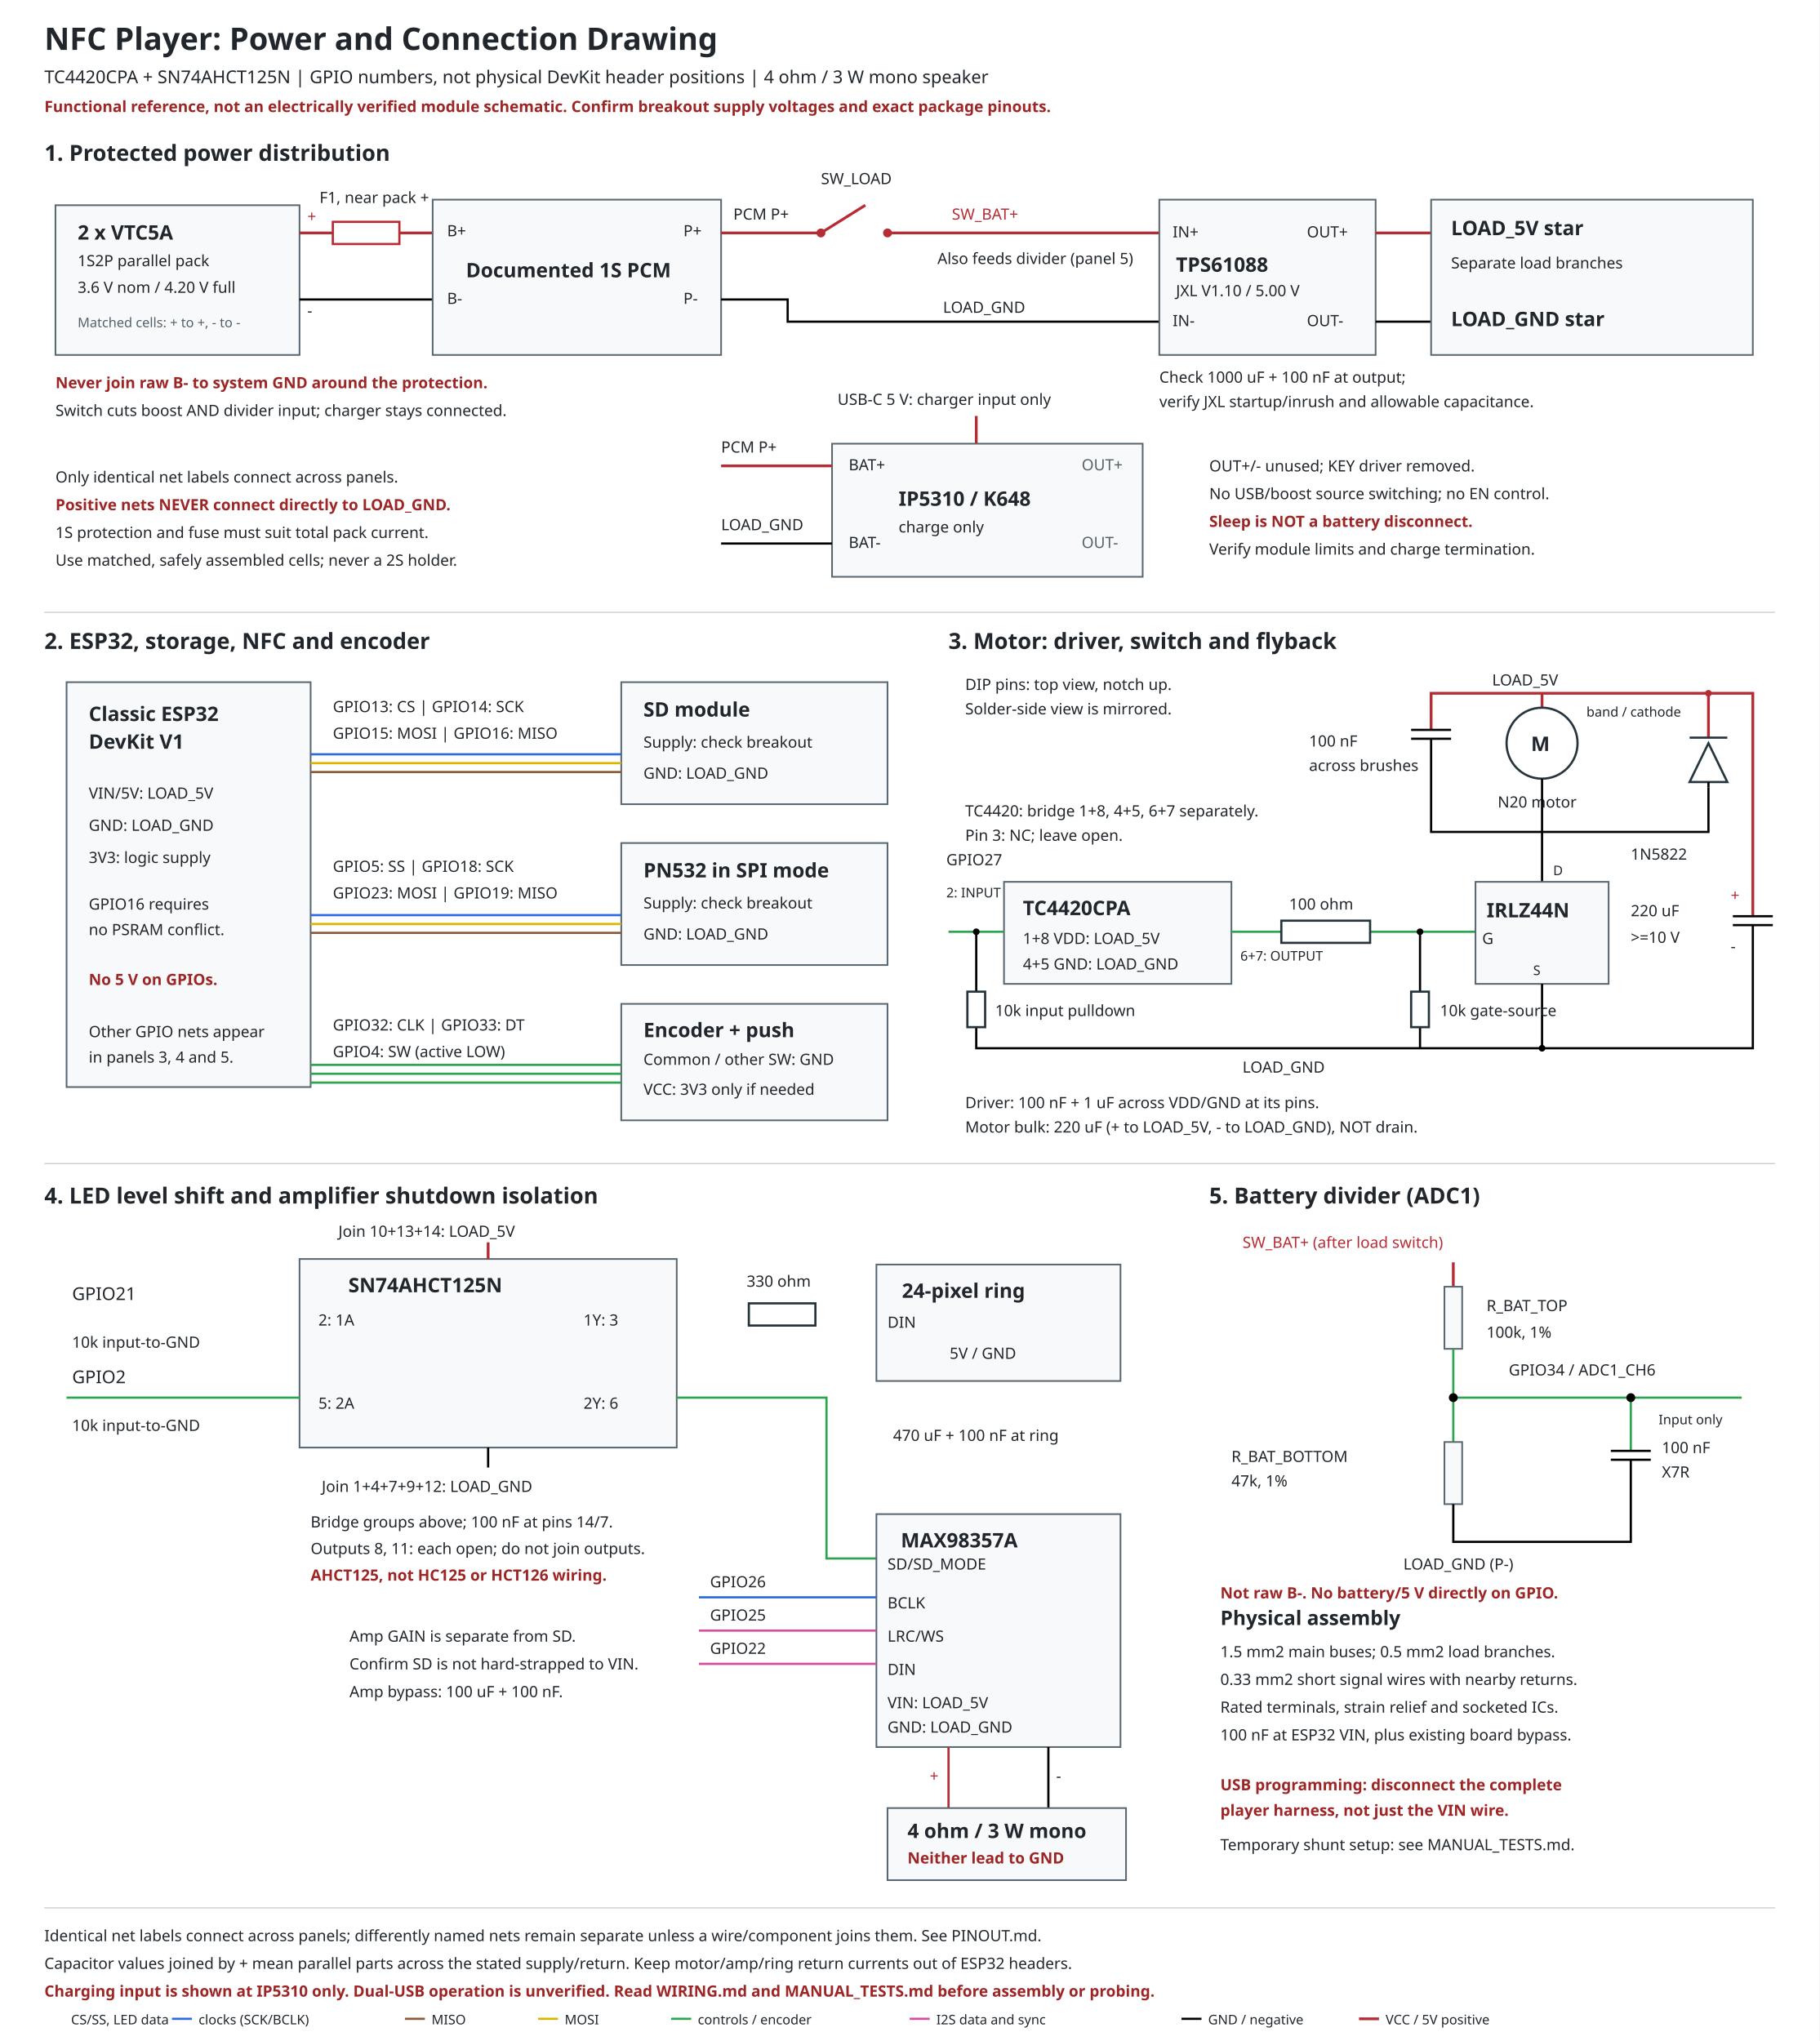
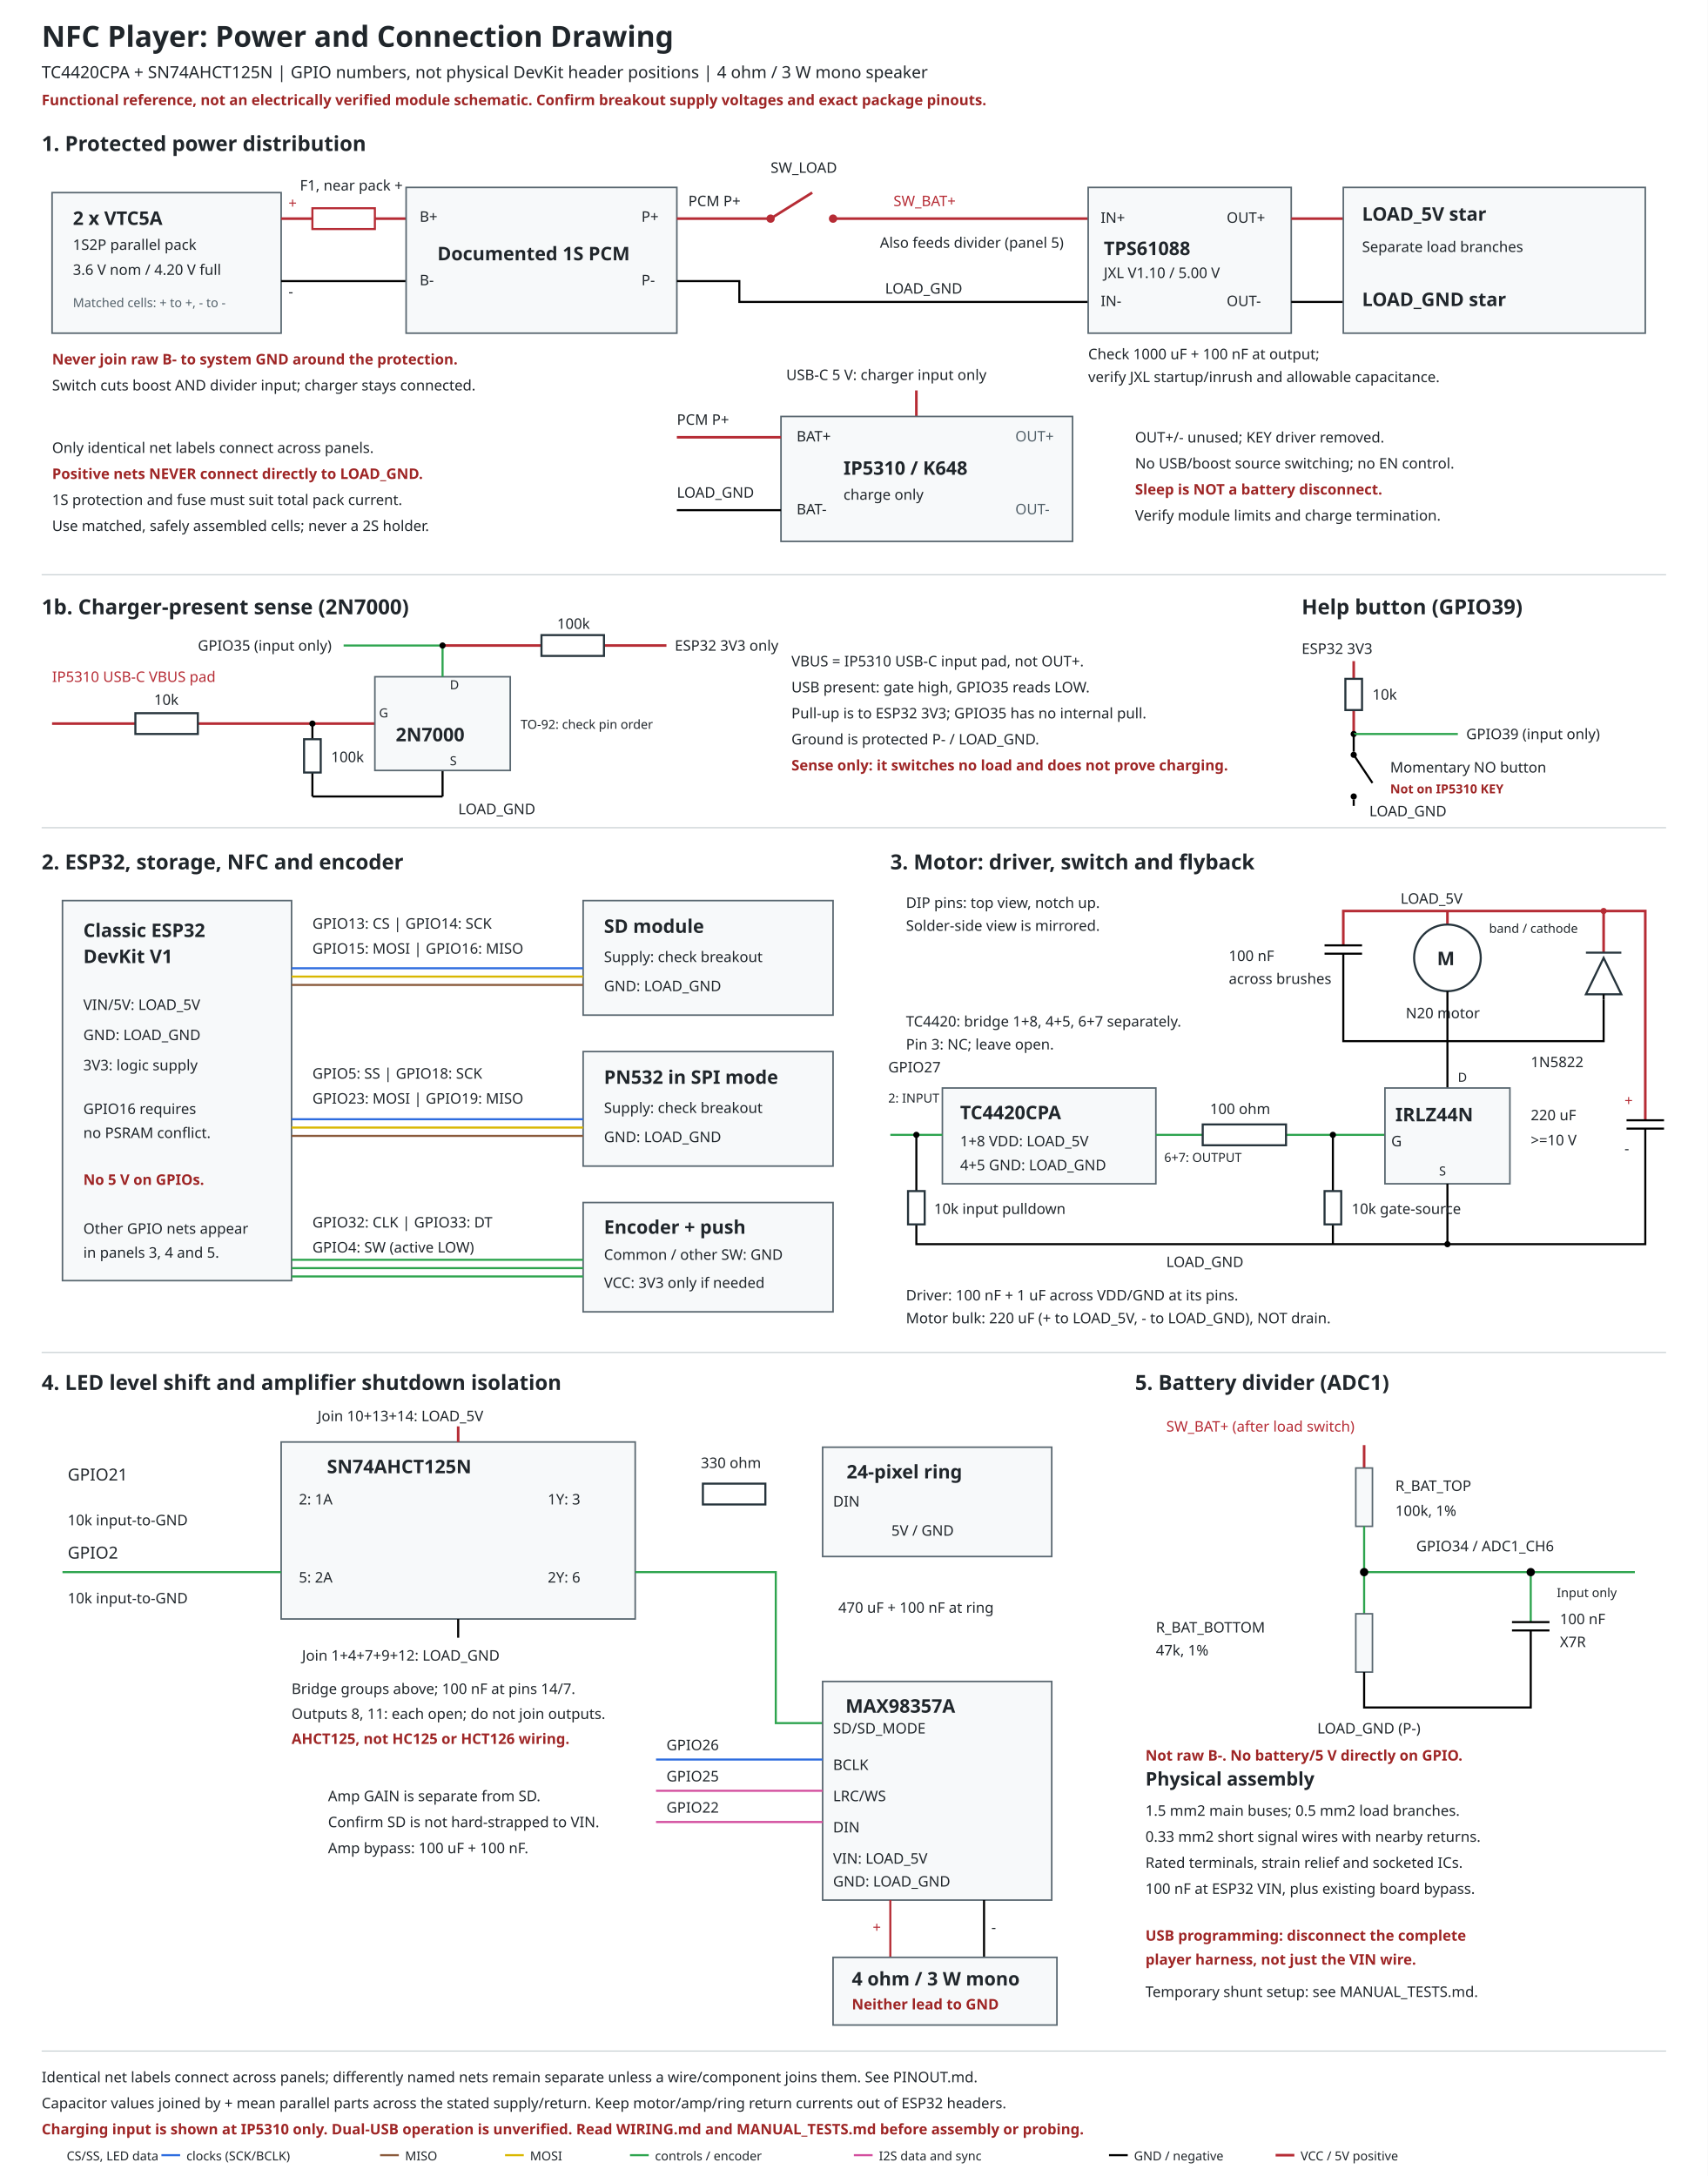
- <svg xmlns="http://www.w3.org/2000/svg" width="1640" height="1840" viewBox="0 0 1640 1840" role="img" aria-labelledby="title desc">
+ <svg xmlns="http://www.w3.org/2000/svg" width="1640" height="2090" viewBox="0 0 1640 2090" role="img" aria-labelledby="title desc">
  <defs>
    <style>
      text { font-family: "Segoe UI", sans-serif; font-size: 16px; fill: #20262b; letter-spacing: 0; }
      .title { font-size: 28px; font-weight: 700; }
      .heading { font-size: 20px; font-weight: 700; }
      .part { font-size: 18px; font-weight: 600; }
      .small { font-size: 14px; }
      .tiny { font-size: 12px; }
      .muted { fill: #53616a; }
      .warning { fill: #9e2525; font-weight: 600; }
      .positive { fill: #b62c35; }
      .box { fill: #f7f9fa; stroke: #596770; stroke-width: 1.5; }
      .wire { fill: none; stroke: #000000; stroke-width: 2; }
      .supply { fill: none; stroke: #b62c35; stroke-width: 2.5; }
      .speaker-positive { fill: none; stroke: #b62c35; stroke-width: 2; }
      .speaker-negative { fill: none; stroke: #000000; stroke-width: 2; }
      .signal { fill: none; stroke-width: 2; }
      .signal.white { stroke: #f8f9fb; filter: drop-shadow(0 0 1px rgba(38, 52, 60, 0.8)); }
      .signal.blue { stroke: #2d6cdf; }
      .signal.brown { stroke: #8a5a3b; }
      .signal.yellow { stroke: #d9b700; }
      .signal.green { stroke: #2da44e; }
      .signal.pink { stroke: #d34e9e; }
      .rule { stroke: #c5cdd1; stroke-width: 1; }
      .dot { fill: #000000; }
    </style>
  </defs>
-   <rect width="1640" height="1840" fill="white" />
+   <rect width="1640" height="2090" fill="white" />
  <text x="40" y="45" class="title">NFC Player: Power and Connection Drawing</text>
  <text x="40" y="75">TC4420CPA + SN74AHCT125N | GPIO numbers, not physical DevKit header positions | 4 ohm / 3 W mono speaker</text>
  <text x="40" y="101" class="small warning">Functional reference, not an electrically verified module schematic. Confirm breakout supply voltages and exact package pinouts.</text>
  <g id="power-distribution">
    <text x="40" y="145" class="heading">1. Protected power distribution</text>
    <rect x="50" y="185" width="220" height="135" class="box" />
    <text x="70" y="216" class="part">2 x VTC5A</text>
    <text x="70" y="240" class="small">1S2P parallel pack</text>
    <text x="70" y="264" class="small">3.6 V nom / 4.20 V full</text>
    <text x="70" y="295" class="tiny muted">Matched cells: + to +, - to -</text>
    <text x="277" y="200" class="small positive">+</text>
    <text x="277" y="285" class="small">-</text>
    <path d="M270 210 H300 M360 210 H390" class="supply" />
    <rect x="300" y="200" width="60" height="20" fill="white" stroke="#b62c35" stroke-width="2" />
    <text x="288" y="183" class="small">F1, near pack +</text>
    <path d="M270 270 H390" class="wire" />
    <rect x="390" y="180" width="260" height="140" class="box" />
    <text x="420" y="250" class="part">Documented 1S PCM</text>
    <text x="403" y="213" class="small">B+</text>
    <text x="403" y="274" class="small">B-</text>
    <text x="616" y="213" class="small">P+</text>
    <text x="616" y="274" class="small">P-</text>
    <path d="M650 210 H740 M740 210 L780 185 M800 210 H1045" class="supply" />
    <circle cx="740" cy="210" r="4" fill="#b62c35" />
    <circle cx="800" cy="210" r="4" fill="#b62c35" />
    <text x="661" y="198" class="small">PCM P+</text>
    <text x="740" y="166" class="small">SW_LOAD</text>
    <text x="858" y="198" class="small positive">SW_BAT+</text>
    <text x="845" y="238" class="small">Also feeds divider (panel 5)</text>
    <path d="M650 270 H710 V290 H1045" class="wire" />
    <text x="850" y="282" class="small">LOAD_GND</text>
    <rect x="1045" y="180" width="195" height="140" class="box" />
    <text x="1060" y="245" class="part">TPS61088</text>
    <text x="1060" y="267" class="small">JXL V1.10 / 5.00 V</text>
    <text x="1057" y="214" class="small">IN+</text>
    <text x="1057" y="294" class="small">IN-</text>
    <text x="1178" y="214" class="small">OUT+</text>
    <text x="1178" y="294" class="small">OUT-</text>
    <path d="M1240 210 H1290" class="supply" />
    <path d="M1240 290 H1290" class="wire" />
    <rect x="1290" y="180" width="290" height="140" class="box" />
    <text x="1308" y="212" class="part">LOAD_5V star</text>
    <text x="1308" y="242" class="small">Separate load branches</text>
    <text x="1308" y="294" class="part">LOAD_GND star</text>
    <text x="1045" y="345" class="small">Check 1000 uF + 100 nF at output;</text>
    <text x="1045" y="367" class="small">verify JXL startup/inrush and allowable capacitance.</text>
    <text x="50" y="350" class="small warning">Never join raw B- to system GND around the protection.</text>
    <text x="50" y="375" class="small">Switch cuts boost AND divider input; charger stays connected.</text>
    <text x="755" y="365" class="small">USB-C 5 V: charger input only</text>
    <path d="M880 375 V400" class="supply" />
    <rect x="750" y="400" width="280" height="120" class="box" />
    <text x="810" y="456" class="part">IP5310 / K648</text>
    <text x="810" y="480" class="small">charge only</text>
    <text x="765" y="424" class="small">BAT+</text>
    <text x="765" y="494" class="small">BAT-</text>
    <text x="975" y="424" class="small muted">OUT+</text>
    <text x="975" y="494" class="small muted">OUT-</text>
    <path d="M650 420 H750" class="supply" />
    <text x="650" y="408" class="small">PCM P+</text>
    <path d="M650 490 H750" class="wire" />
    <text x="650" y="478" class="small">LOAD_GND</text>
    <text x="1090" y="425" class="small">OUT+/- unused; KEY driver removed.</text>
    <text x="1090" y="450" class="small">No USB/boost source switching; no EN control.</text>
    <text x="1090" y="475" class="small warning">Sleep is NOT a battery disconnect.</text>
    <text x="1090" y="500" class="small">Verify module limits and charge termination.</text>
    <text x="50" y="435" class="small">Only identical net labels connect across panels.</text>
    <text x="50" y="460" class="small warning">Positive nets NEVER connect directly to LOAD_GND.</text>
    <text x="50" y="485" class="small">1S protection and fuse must suit total pack current.</text>
    <text x="50" y="510" class="small">Use matched, safely assembled cells; never a 2S holder.</text>
    <line x1="40" y1="552" x2="1600" y2="552" class="rule" />
  </g>
-   <g transform="translate(0 160)">
+   <g id="charger-sense">
+     <text x="40" y="590" class="heading">1b. Charger-present sense (2N7000)</text>
+     <text x="50" y="655" class="small positive">IP5310 USB-C VBUS pad</text>
+     <path d="M50 695 H130 M190 695 H360" class="supply" />
+     <rect x="130" y="685" width="60" height="20" fill="white" stroke="#26343c" stroke-width="2" />
+     <text x="148" y="677" class="small">10k</text>
+     <circle cx="300" cy="695" r="3" class="dot" />
+     <path d="M300 695 V710 M300 742 V765 M300 765 H425 M425 740 V765" class="wire" />
+     <rect x="292" y="710" width="16" height="32" fill="white" stroke="#26343c" stroke-width="2" />
+     <text x="318" y="732" class="small">100k</text>
+     <rect x="360" y="650" width="130" height="90" class="box" />
+     <text x="364" y="689" class="tiny">G</text>
+     <text x="432" y="662" class="tiny">D</text>
+     <text x="432" y="735" class="tiny">S</text>
+     <text x="380" y="712" class="part">2N7000</text>
+     <text x="440" y="782" class="small">LOAD_GND</text>
+     <text x="500" y="700" class="tiny">TO-92: check pin order</text>
+     <path d="M425 650 V620 M425 620 H330" class="signal green" />
+     <path d="M425 620 H520 M580 620 H640" class="supply" />
+     <circle cx="425" cy="620" r="3" class="dot" />
+     <rect x="520" y="610" width="60" height="20" fill="white" stroke="#26343c" stroke-width="2" />
+     <text x="535" y="604" class="small">100k</text>
+     <text x="648" y="625" class="small">ESP32 3V3 only</text>
+     <text x="190" y="625" class="small">GPIO35 (input only)</text>
+     <text x="760" y="640" class="small">VBUS = IP5310 USB-C input pad, not OUT+.</text>
+     <text x="760" y="665" class="small">USB present: gate high, GPIO35 reads LOW.</text>
+     <text x="760" y="690" class="small">Pull-up is to ESP32 3V3; GPIO35 has no internal pull.</text>
+     <text x="760" y="715" class="small">Ground is protected P- / LOAD_GND.</text>
+     <text x="760" y="740" class="small warning">Sense only: it switches no load and does not prove charging.</text>
+     <line x1="40" y1="795" x2="1600" y2="795" class="rule" />
+   </g>
+   <g id="help-button">
+     <text x="1250" y="590" class="heading">Help button (GPIO39)</text>
+     <text x="1250" y="628" class="small">ESP32 3V3</text>
+     <path d="M1300 635 V652 M1300 682 V705" class="supply" />
+     <rect x="1292" y="652" width="16" height="30" fill="white" stroke="#26343c" stroke-width="2" />
+     <text x="1318" y="672" class="small">10k</text>
+     <circle cx="1300" cy="705" r="3" class="dot" />
+     <path d="M1300 705 H1400" class="signal green" />
+     <text x="1408" y="710" class="small">GPIO39 (input only)</text>
+     <path d="M1300 705 V722 M1300 768 V774" class="wire" />
+     <circle cx="1300" cy="725" r="3" class="dot" />
+     <circle cx="1300" cy="765" r="3" class="dot" />
+     <path d="M1300 725 L1318 752" class="wire" />
+     <text x="1335" y="742" class="small">Momentary NO button</text>
+     <text x="1335" y="762" class="tiny warning">Not on IP5310 KEY</text>
+     <text x="1315" y="784" class="small">LOAD_GND</text>
+   </g>
+   <g transform="translate(0 410)">
    <text x="40" y="425" class="heading">2. ESP32, storage, NFC and encoder</text>
    <rect x="60" y="455" width="220" height="365" class="box" />
    <text x="80" y="490" class="part">Classic ESP32</text>
    <text x="80" y="515" class="part">DevKit V1</text>
    <text x="80" y="560" class="small">VIN/5V: LOAD_5V</text>
    <text x="80" y="589" class="small">GND: LOAD_GND</text>
    <text x="80" y="618" class="small">3V3: logic supply</text>
    <text x="80" y="660" class="small">GPIO16 requires</text>
    <text x="80" y="683" class="small">no PSRAM conflict.</text>
    <text x="80" y="728" class="small warning">No 5 V on GPIOs.</text>
    <text x="80" y="775" class="small">Other GPIO nets appear</text>
    <text x="80" y="798" class="small">in panels 3, 4 and 5.</text>
    <rect x="560" y="455" width="240" height="110" class="box" />
    <text x="580" y="486" class="part">SD module</text>
    <text x="580" y="514" class="small">Supply: check breakout</text>
    <text x="580" y="542" class="small">GND: LOAD_GND</text>
    <path d="M280 512 H560" class="signal white" />
    <path d="M280 520 H560" class="signal blue" />
    <path d="M280 528 H560" class="signal yellow" />
    <path d="M280 536 H560" class="signal brown" />
    <text x="300" y="482" class="small">GPIO13: CS | GPIO14: SCK</text>
    <text x="300" y="506" class="small">GPIO15: MOSI | GPIO16: MISO</text>
    <rect x="560" y="600" width="240" height="110" class="box" />
    <text x="580" y="631" class="part">PN532 in SPI mode</text>
    <text x="580" y="659" class="small">Supply: check breakout</text>
    <text x="580" y="687" class="small">GND: LOAD_GND</text>
    <path d="M280 657 H560" class="signal white" />
    <path d="M280 665 H560" class="signal blue" />
    <path d="M280 673 H560" class="signal yellow" />
    <path d="M280 681 H560" class="signal brown" />
    <text x="300" y="626" class="small">GPIO5: SS | GPIO18: SCK</text>
    <text x="300" y="650" class="small">GPIO23: MOSI | GPIO19: MISO</text>
    <rect x="560" y="745" width="240" height="105" class="box" />
    <text x="580" y="775" class="part">Encoder + push</text>
    <text x="580" y="800" class="small">Common / other SW: GND</text>
    <text x="580" y="827" class="small">VCC: 3V3 only if needed</text>
    <path d="M280 800 H560 M280 808 H560 M280 816 H560" class="signal green" />
    <text x="300" y="769" class="small">GPIO32: CLK | GPIO33: DT</text>
    <text x="300" y="793" class="small">GPIO4: SW (active LOW)</text>
    <text x="855" y="425" class="heading">3. Motor: driver, switch and flyback</text>
    <text x="870" y="462" class="small">DIP pins: top view, notch up.</text>
    <text x="870" y="484" class="small">Solder-side view is mirrored.</text>
    <text x="870" y="576" class="small">TC4420: bridge 1+8, 4+5, 6+7 separately.</text>
    <text x="870" y="598" class="small">Pin 3: NC; leave open.</text>
    <text x="1345" y="458" class="small">LOAD_5V</text>
    <path d="M1390 465 V478 M1390 465 H1540 V505 M1390 465 H1290 V498" class="supply" />
    <circle cx="1390" cy="510" r="32" fill="white" stroke="#26343c" stroke-width="2" />
    <text x="1380" y="517" class="part">M</text>
    <text x="1350" y="568" class="small">N20 motor</text>
    <path d="M1390 542 V635 M1390 590 H1540 V550" class="wire" />
    <path d="M1523 505 H1557 M1540 510 L1523 545 H1557 Z" fill="white" stroke="#26343c" stroke-width="2" />
    <path d="M1540 545 V550" class="wire" />
    <text x="1430" y="486" class="tiny">band / cathode</text>
    <text x="1470" y="615" class="small">1N5822</text>
    <path d="M1272 498 H1308 M1272 506 H1308 M1290 506 V590 H1390" class="wire" />
    <text x="1180" y="513" class="small">100 nF</text>
    <text x="1180" y="535" class="small">across brushes</text>
    <g id="motor-bulk-capacitor">
      <path d="M1540 465 H1580 V666" class="supply" />
      <path d="M1562 666 H1598 M1562 674 H1598" class="wire" />
      <path d="M1580 674 V785 H1390" class="wire" />
      <circle cx="1540" cy="465" r="3" fill="#b62c35" />
      <circle cx="1390" cy="785" r="3" class="dot" />
      <text x="1560" y="652" class="small positive">+</text>
      <text x="1560" y="698" class="small">-</text>
      <text x="1470" y="666" class="small">220 uF</text>
      <text x="1470" y="690" class="small">&gt;=10 V</text>
    </g>
    <rect x="905" y="635" width="205" height="92" class="box" />
    <text x="922" y="665" class="part">TC4420CPA</text>
    <text x="922" y="691" class="small">1+8 VDD: LOAD_5V</text>
    <text x="922" y="714" class="small">4+5 GND: LOAD_GND</text>
    <path d="M855 680 H905 M1110 680 H1155 M1235 680 H1330" class="signal green" />
    <text x="853" y="620" class="small">GPIO27</text>
    <text x="853" y="649" class="tiny">2: INPUT</text>
    <text x="1118" y="706" class="tiny">6+7: OUTPUT</text>
    <rect x="1155" y="670" width="80" height="20" fill="white" stroke="#26343c" stroke-width="2" />
    <text x="1162" y="660" class="small">100 ohm</text>
    <rect x="1330" y="635" width="120" height="92" class="box" />
    <text x="1340" y="667" class="part">IRLZ44N</text>
    <text x="1336" y="691" class="small">G</text>
    <text x="1400" y="629" class="tiny">D</text>
    <text x="1382" y="719" class="tiny">S</text>
    <path d="M1390 727 V785 M880 680 V734 M880 766 V785 H1390 M1280 680 V734 M1280 766 V785" class="wire" />
    <rect x="872" y="734" width="16" height="32" fill="white" stroke="#26343c" stroke-width="2" />
    <rect x="1272" y="734" width="16" height="32" fill="white" stroke="#26343c" stroke-width="2" />
    <text x="897" y="756" class="small">10k input pulldown</text>
    <text x="1298" y="756" class="small">10k gate-source</text>
    <circle cx="880" cy="680" r="3" class="dot" />
    <circle cx="1280" cy="680" r="3" class="dot" />
    <text x="1120" y="807" class="small">LOAD_GND</text>
    <text x="870" y="839" class="small">Driver: 100 nF + 1 uF across VDD/GND at its pins.</text>
    <text x="870" y="861" class="small">Motor bulk: 220 uF (+ to LOAD_5V, - to LOAD_GND), NOT drain.</text>
    <line x1="40" y1="889" x2="1600" y2="889" class="rule" />
    <text x="40" y="925" class="heading">4. LED level shift and amplifier shutdown isolation</text>
    <rect x="270" y="975" width="340" height="170" class="box" />
    <text x="314" y="1005" class="part">SN74AHCT125N</text>
    <text x="287" y="1035" class="small">2: 1A</text>
    <text x="526" y="1035" class="small">1Y: 3</text>
    <text x="287" y="1110" class="small">5: 2A</text>
    <text x="526" y="1110" class="small">2Y: 6</text>
    <path d="M60 1025 H270 M610 1025 H675 M735 1025 H790" class="signal white" />
    <path d="M60 1100 H270 M610 1100 H745 V1245 H790" class="signal green" />
    <text x="65" y="1012">GPIO21</text>
    <text x="65" y="1055" class="small">10k input-to-GND</text>
    <text x="65" y="1087">GPIO2</text>
    <text x="65" y="1130" class="small">10k input-to-GND</text>
    <rect x="675" y="1015" width="60" height="20" fill="white" stroke="#26343c" stroke-width="2" />
    <text x="673" y="1000" class="small">330 ohm</text>
    <text x="305" y="955" class="small">Join 10+13+14: LOAD_5V</text>
    <path d="M440 960 V975" class="supply" />
    <path d="M440 1145 V1163" class="wire" />
    <text x="290" y="1185" class="small">Join 1+4+7+9+12: LOAD_GND</text>
    <text x="280" y="1217" class="small">Bridge groups above; 100 nF at pins 14/7.</text>
    <text x="280" y="1241" class="small">Outputs 8, 11: each open; do not join outputs.</text>
    <text x="280" y="1265" class="small warning">AHCT125, not HC125 or HCT126 wiring.</text>
    <rect x="790" y="980" width="220" height="105" class="box" />
    <text x="813" y="1010" class="part">24-pixel ring</text>
    <text x="800" y="1037" class="small">DIN</text>
    <text x="856" y="1065" class="small">5V / GND</text>
    <text x="805" y="1139" class="small">470 uF + 100 nF at ring</text>
    <rect x="790" y="1205" width="220" height="210" class="box" />
    <text x="812" y="1235" class="part">MAX98357A</text>
    <text x="800" y="1255" class="small">SD/SD_MODE</text>
    <text x="800" y="1290" class="small">BCLK</text>
    <text x="800" y="1320" class="small">LRC/WS</text>
    <text x="800" y="1350" class="small">DIN</text>
    <text x="800" y="1380" class="small">VIN: LOAD_5V</text>
    <text x="800" y="1402" class="small">GND: LOAD_GND</text>
    <path d="M630 1280 H790" class="signal blue" />
    <path d="M630 1310 H790 M630 1340 H790" class="signal pink" />
    <text x="640" y="1271" class="small">GPIO26</text>
    <text x="640" y="1301" class="small">GPIO25</text>
    <text x="640" y="1331" class="small">GPIO22</text>
    <text x="315" y="1320" class="small">Amp GAIN is separate from SD.</text>
    <text x="315" y="1345" class="small">Confirm SD is not hard-strapped to VIN.</text>
    <text x="315" y="1370" class="small">Amp bypass: 100 uF + 100 nF.</text>
    <path d="M855 1415 V1470" class="speaker-positive" />
    <path d="M945 1415 V1470" class="speaker-negative" />
    <text x="838" y="1446" class="small positive">+</text>
    <text x="952" y="1446" class="small">-</text>
    <rect x="800" y="1470" width="215" height="65" class="box" />
    <text x="818" y="1497" class="part">4 ohm / 3 W mono</text>
    <text x="818" y="1520" class="small warning">Neither lead to GND</text>
    <g id="battery-divider">
      <text x="1090" y="925" class="heading">5. Battery divider (ADC1)</text>
      <text x="1120" y="965" class="small positive">SW_BAT+ (after load switch)</text>
      <path d="M1310 978 V1000" class="supply" />
      <rect x="1302" y="1000" width="16" height="56" class="box" />
      <text x="1340" y="1022" class="small">R_BAT_TOP</text>
      <text x="1340" y="1046" class="small">100k, 1%</text>
      <path d="M1310 1056 V1140 M1310 1100 H1570 M1470 1100 V1148" class="signal green" />
      <circle cx="1310" cy="1100" r="4" class="dot" />
      <circle cx="1470" cy="1100" r="4" class="dot" />
      <text x="1360" y="1080" class="small">GPIO34 / ADC1_CH6</text>
      <text x="1495" y="1124" class="tiny">Input only</text>
      <rect x="1302" y="1140" width="16" height="56" class="box" />
      <text x="1110" y="1158" class="small">R_BAT_BOTTOM</text>
      <text x="1110" y="1180" class="small">47k, 1%</text>
      <path d="M1452 1148 H1488 M1452 1156 H1488" class="wire" />
      <text x="1498" y="1150" class="small">100 nF</text>
      <text x="1498" y="1172" class="small">X7R</text>
      <path d="M1310 1196 V1230 H1470 V1156" class="wire" />
      <text x="1265" y="1255" class="small">LOAD_GND (P-)</text>
      <text x="1100" y="1281" class="small warning">Not raw B-. No battery/5 V directly on GPIO.</text>
    </g>
    <text x="1100" y="1305" class="part">Physical assembly</text>
    <text x="1100" y="1334" class="small">1.5 mm2 main buses; 0.5 mm2 load branches.</text>
    <text x="1100" y="1359" class="small">0.33 mm2 short signal wires with nearby returns.</text>
    <text x="1100" y="1384" class="small">Rated terminals, strain relief and socketed ICs.</text>
    <text x="1100" y="1409" class="small">100 nF at ESP32 VIN, plus existing board bypass.</text>
    <text x="1100" y="1454" class="small warning">USB programming: disconnect the complete</text>
    <text x="1100" y="1477" class="small warning">player harness, not just the VIN wire.</text>
    <text x="1100" y="1508" class="small">Temporary shunt setup: see MANUAL_TESTS.md.</text>
    <line x1="40" y1="1560" x2="1600" y2="1560" class="rule" />
    <text x="40" y="1590" class="small">Identical net labels connect across panels; differently named nets remain separate unless a wire/component joins them. See PINOUT.md.</text>
    <text x="40" y="1615" class="small">Capacitor values joined by + mean parallel parts across the stated supply/return. Keep motor/amp/ring return currents out of ESP32 headers.</text>
    <text x="40" y="1640" class="small warning">Charging input is shown at IP5310 only. Dual-USB operation is unverified. Read WIRING.md and MANUAL_TESTS.md before assembly or probing.</text>
    <g aria-label="Signal and power wire color key">
      <path d="M40 1660 H58" class="signal white" />
      <text x="64" y="1665" class="tiny">CS/SS, LED data</text>
      <path d="M155 1660 H173" class="signal blue" />
      <text x="179" y="1665" class="tiny">clocks (SCK/BCLK)</text>
      <path d="M365 1660 H383" class="signal brown" />
      <text x="389" y="1665" class="tiny">MISO</text>
      <path d="M485 1660 H503" class="signal yellow" />
      <text x="509" y="1665" class="tiny">MOSI</text>
      <path d="M605 1660 H623" class="signal green" />
      <text x="629" y="1665" class="tiny">controls / encoder</text>
      <path d="M820 1660 H838" class="signal pink" />
      <text x="844" y="1665" class="tiny">I2S data and sync</text>
      <path d="M1065 1660 H1083" class="wire" />
      <text x="1089" y="1665" class="tiny">GND / negative</text>
      <path d="M1225 1660 H1243" class="supply" />
      <text x="1249" y="1665" class="tiny">VCC / 5V positive</text>
    </g>
  </g>
</svg>
